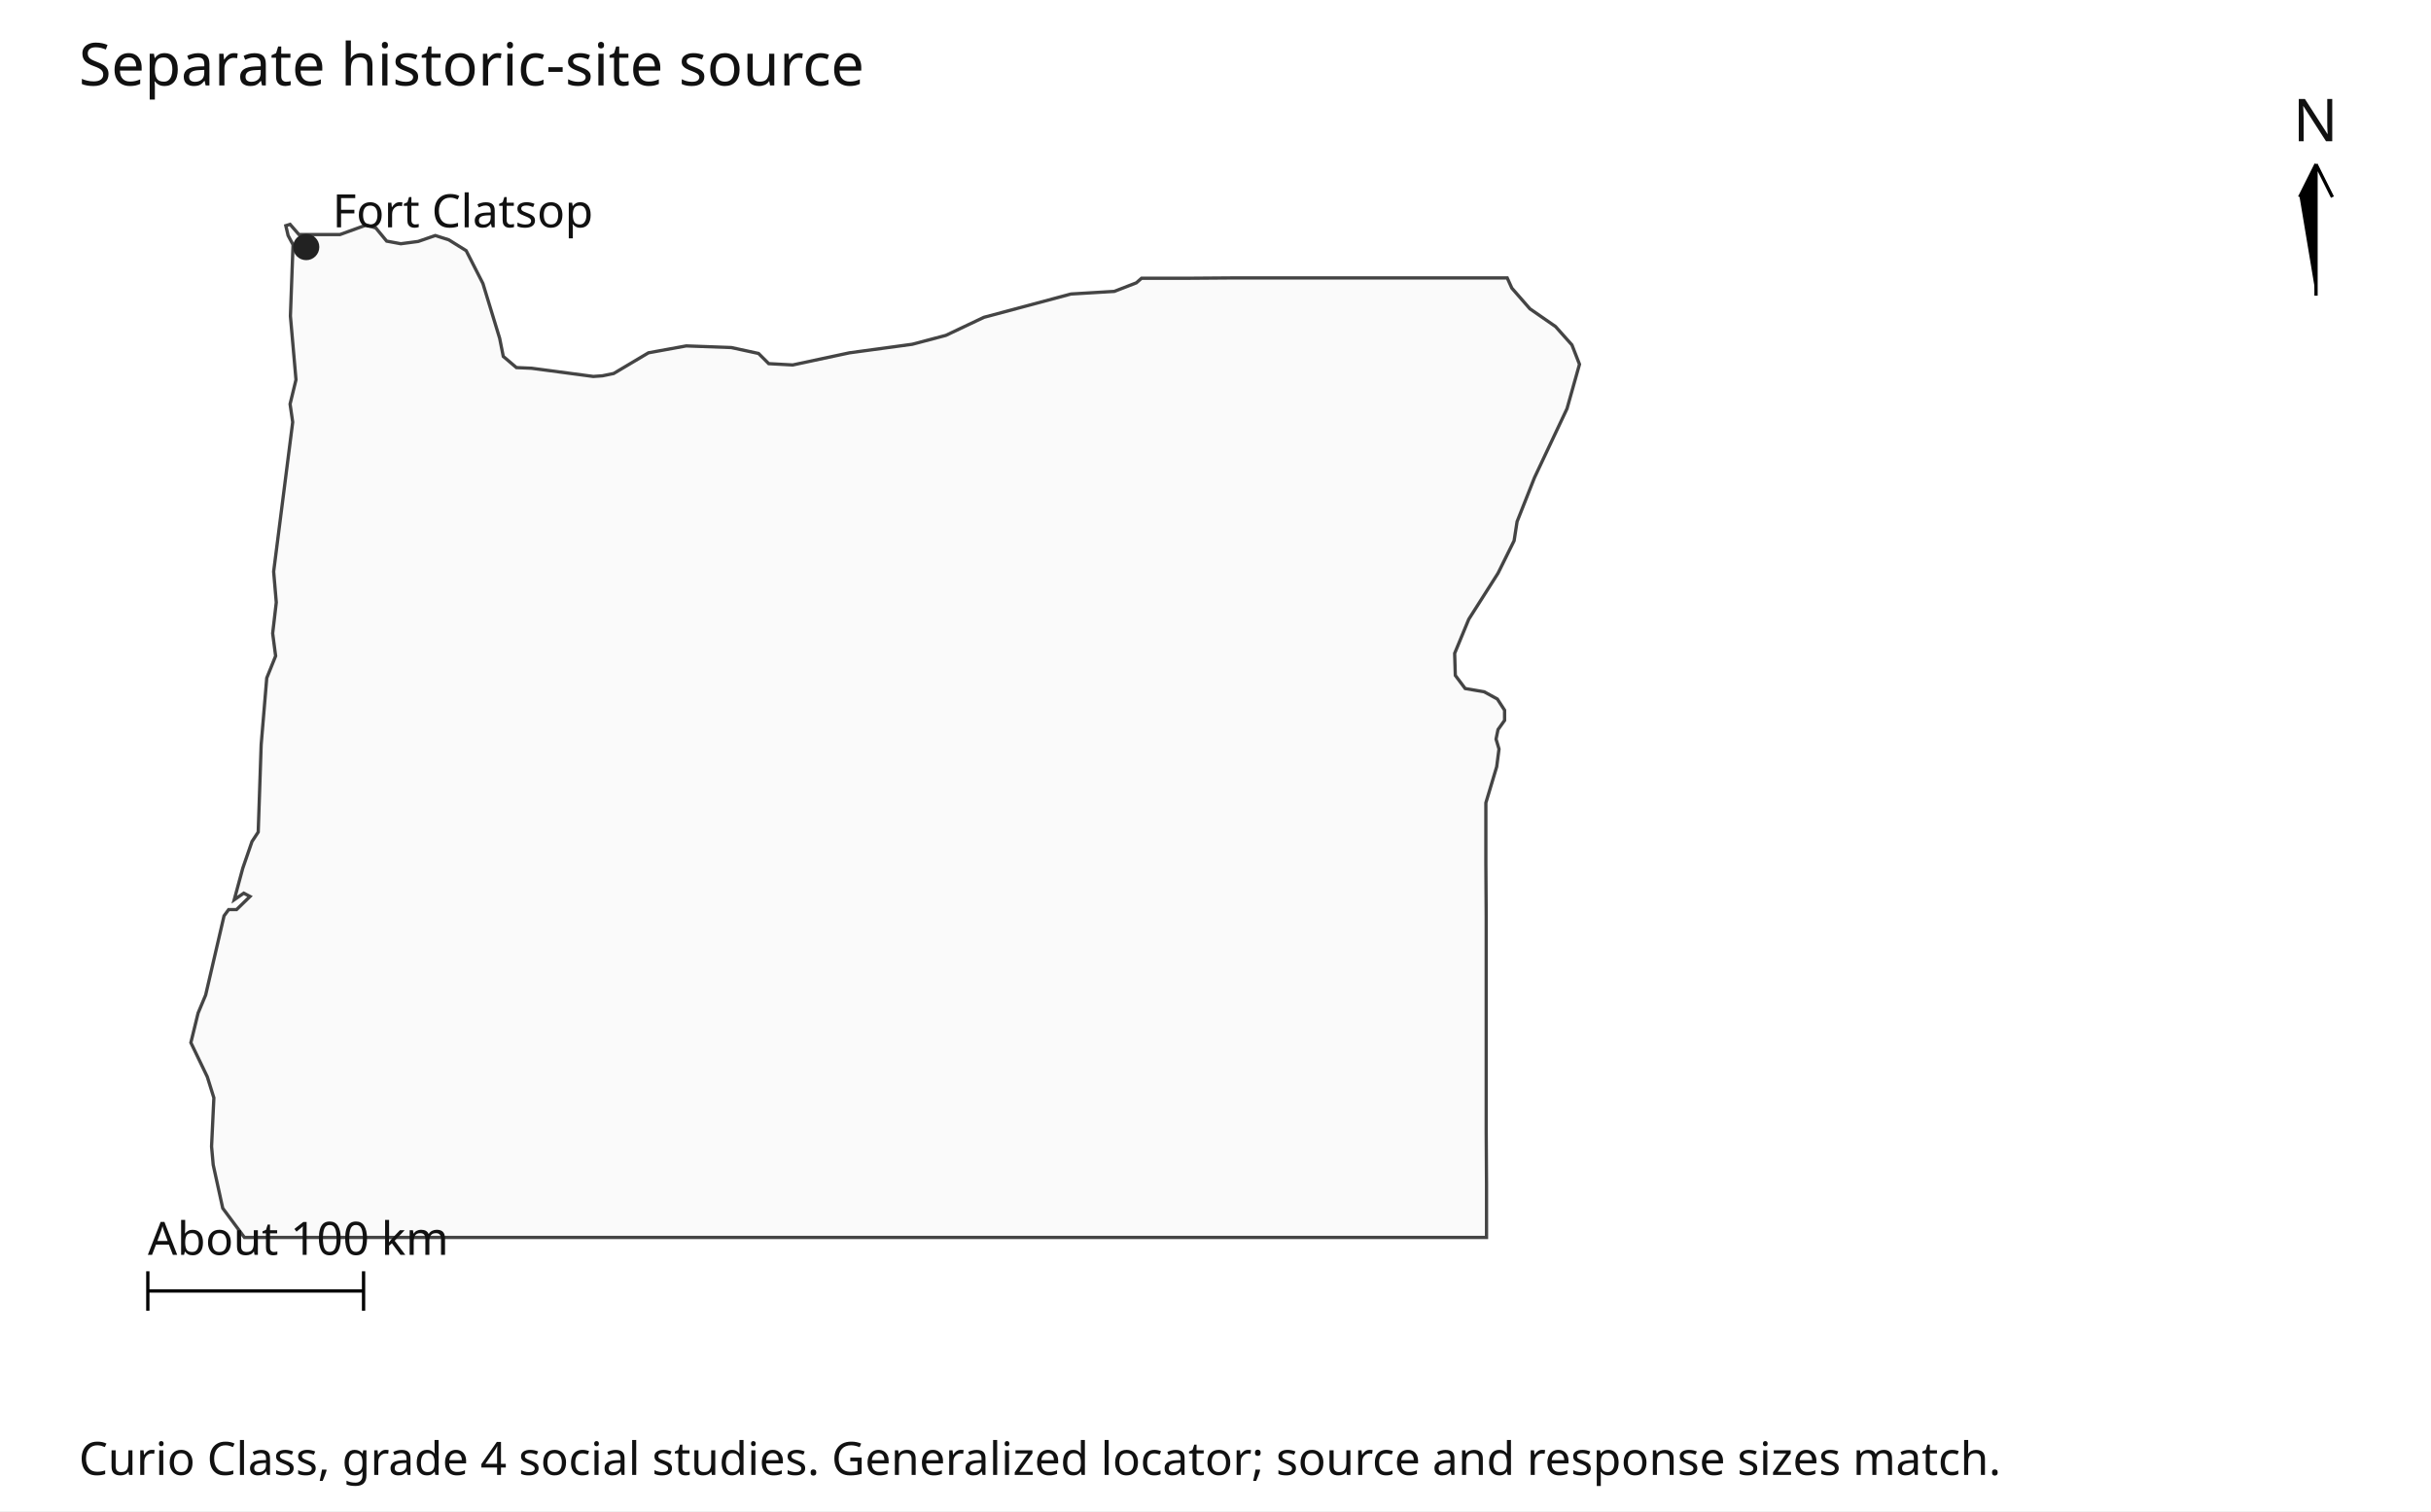
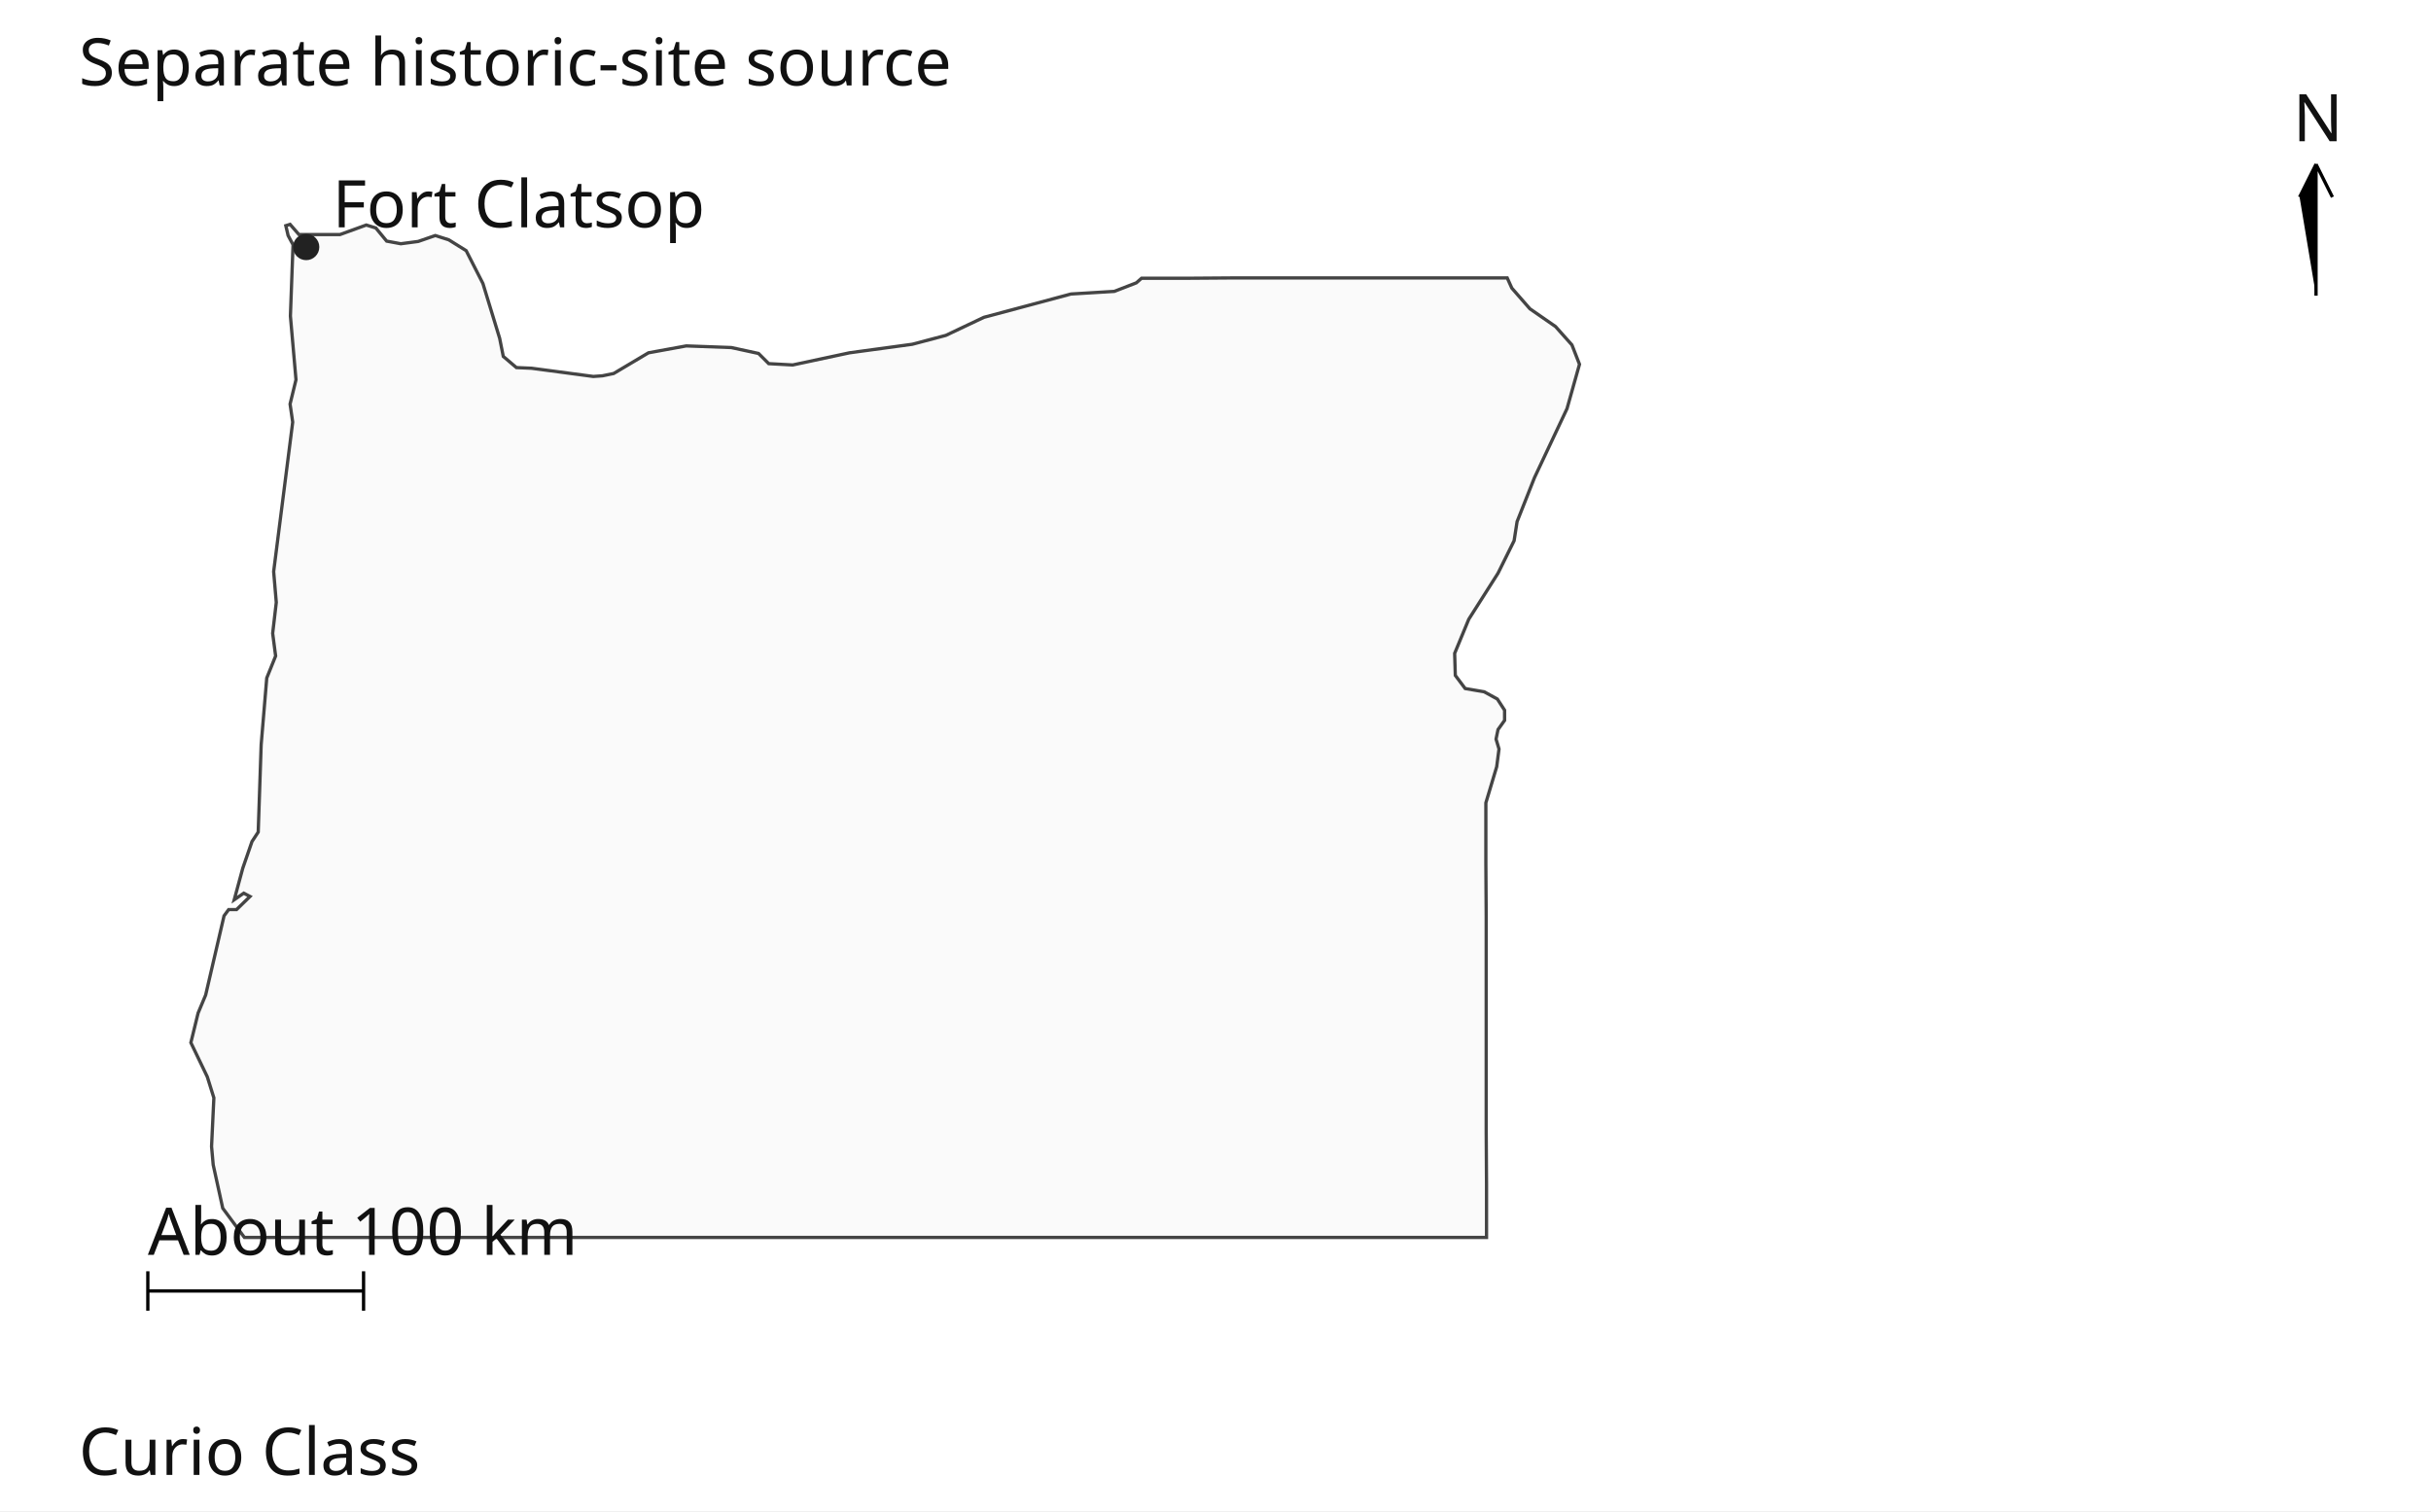
<svg xmlns="http://www.w3.org/2000/svg" width="7.4in" height="4.6in" viewBox="0 0 740 460">
  <rect width="740" height="460" fill="white" />
-   <style>text{font:18px sans-serif;fill:#111} .small{font:14px sans-serif}</style>
+   <style>text{font:20px sans-serif;fill:#111} .small{font:20px sans-serif}</style>
  <text x="24" y="26">Separate historic-site source</text>
  <path d="M296.1,376.7 L282.2,376.7 L268.4,376.7 L254.6,376.7 L240.8,376.7 L226.9,376.7 L213.1,376.7 L199.3,376.7 L185.5,376.7 L171.7,376.7 L157.8,376.7 L144.0,376.7 L130.2,376.7 L116.4,376.7 L102.5,376.7 L88.7,376.7 L74.4,376.7 L67.8,367.8 L64.9,354.6 L64.4,349.0 L65.1,334.2 L63.1,327.8 L58.1,317.4 L60.3,308.4 L62.6,302.9 L68.2,278.8 L69.6,276.9 L72.0,276.9 L76.1,272.9 L74.2,271.9 L71.3,273.9 L73.9,264.3 L76.7,256.2 L78.6,253.3 L79.5,226.7 L81.2,206.4 L83.9,199.7 L83.0,192.8 L84.1,183.4 L83.3,174.0 L89.1,128.5 L88.3,123.0 L90.1,115.6 L88.4,96.2 L89.2,74.5 L87.7,71.7 L87.0,68.7 L88.3,68.3 L91.0,71.4 L103.5,71.4 L111.5,68.5 L114.4,69.4 L117.7,73.4 L122.0,74.2 L127.3,73.5 L132.5,71.7 L136.6,73.0 L141.9,76.3 L147.0,86.3 L152.1,103.0 L153.2,108.5 L157.2,111.9 L161.8,112.1 L180.6,114.6 L183.4,114.4 L183.4,114.4 L186.8,113.7 L197.4,107.4 L208.9,105.3 L222.6,105.8 L230.9,107.6 L234.0,110.7 L241.3,111.1 L258.6,107.4 L277.7,104.8 L287.9,102.1 L299.5,96.6 L326.0,89.5 L339.2,88.7 L345.9,86.1 L347.5,84.7 L348.4,84.7 L362.3,84.7 L376.2,84.6 L390.1,84.6 L404.1,84.6 L418.0,84.6 L431.9,84.6 L445.8,84.6 L458.8,84.6 L460.2,87.7 L465.7,94.0 L473.5,99.4 L478.5,105.0 L480.8,110.9 L477.0,124.4 L467.1,145.4 L461.8,158.8 L460.9,164.6 L456.0,174.5 L447.1,188.5 L442.8,198.9 L443.0,205.6 L446.0,209.6 L451.8,210.6 L455.8,212.8 L458.0,216.2 L458.0,219.3 L456.0,222.1 L455.4,225.0 L456.3,228.0 L455.6,233.4 L452.3,244.4 L452.3,244.7 L452.3,262.7 L452.4,279.0 L452.4,295.3 L452.4,311.6 L452.4,327.9 L452.4,344.1 L452.5,360.4 L452.5,376.7 L432.9,376.7 L413.4,376.7 L393.8,376.7 L374.3,376.7 L354.7,376.7 L335.2,376.7 L315.6,376.7 L296.1,376.7" fill="#fafafa" stroke="#444" stroke-width="1" />
  <circle cx="93.2" cy="75.2" r="4" fill="#222" />
  <text x="101.2" y="69.2" class="small">Fort Clatsop</text>
  <path d="M45 393h65.67 M45 387v12 M110.67 387v12" stroke="black" fill="none" />
  <text x="45" y="382" class="small">About 100 km</text>
  <path d="M705 90v-40l-5 10m5-10l5 10" stroke="black" />
  <text x="698" y="43">N</text>
-   <text x="24" y="449" class="small">Curio Class, grade 4 social studies. Generalized locator; source and response sizes match.</text>
+   <text x="24" y="449" class="small">Curio Class</text>
</svg>
